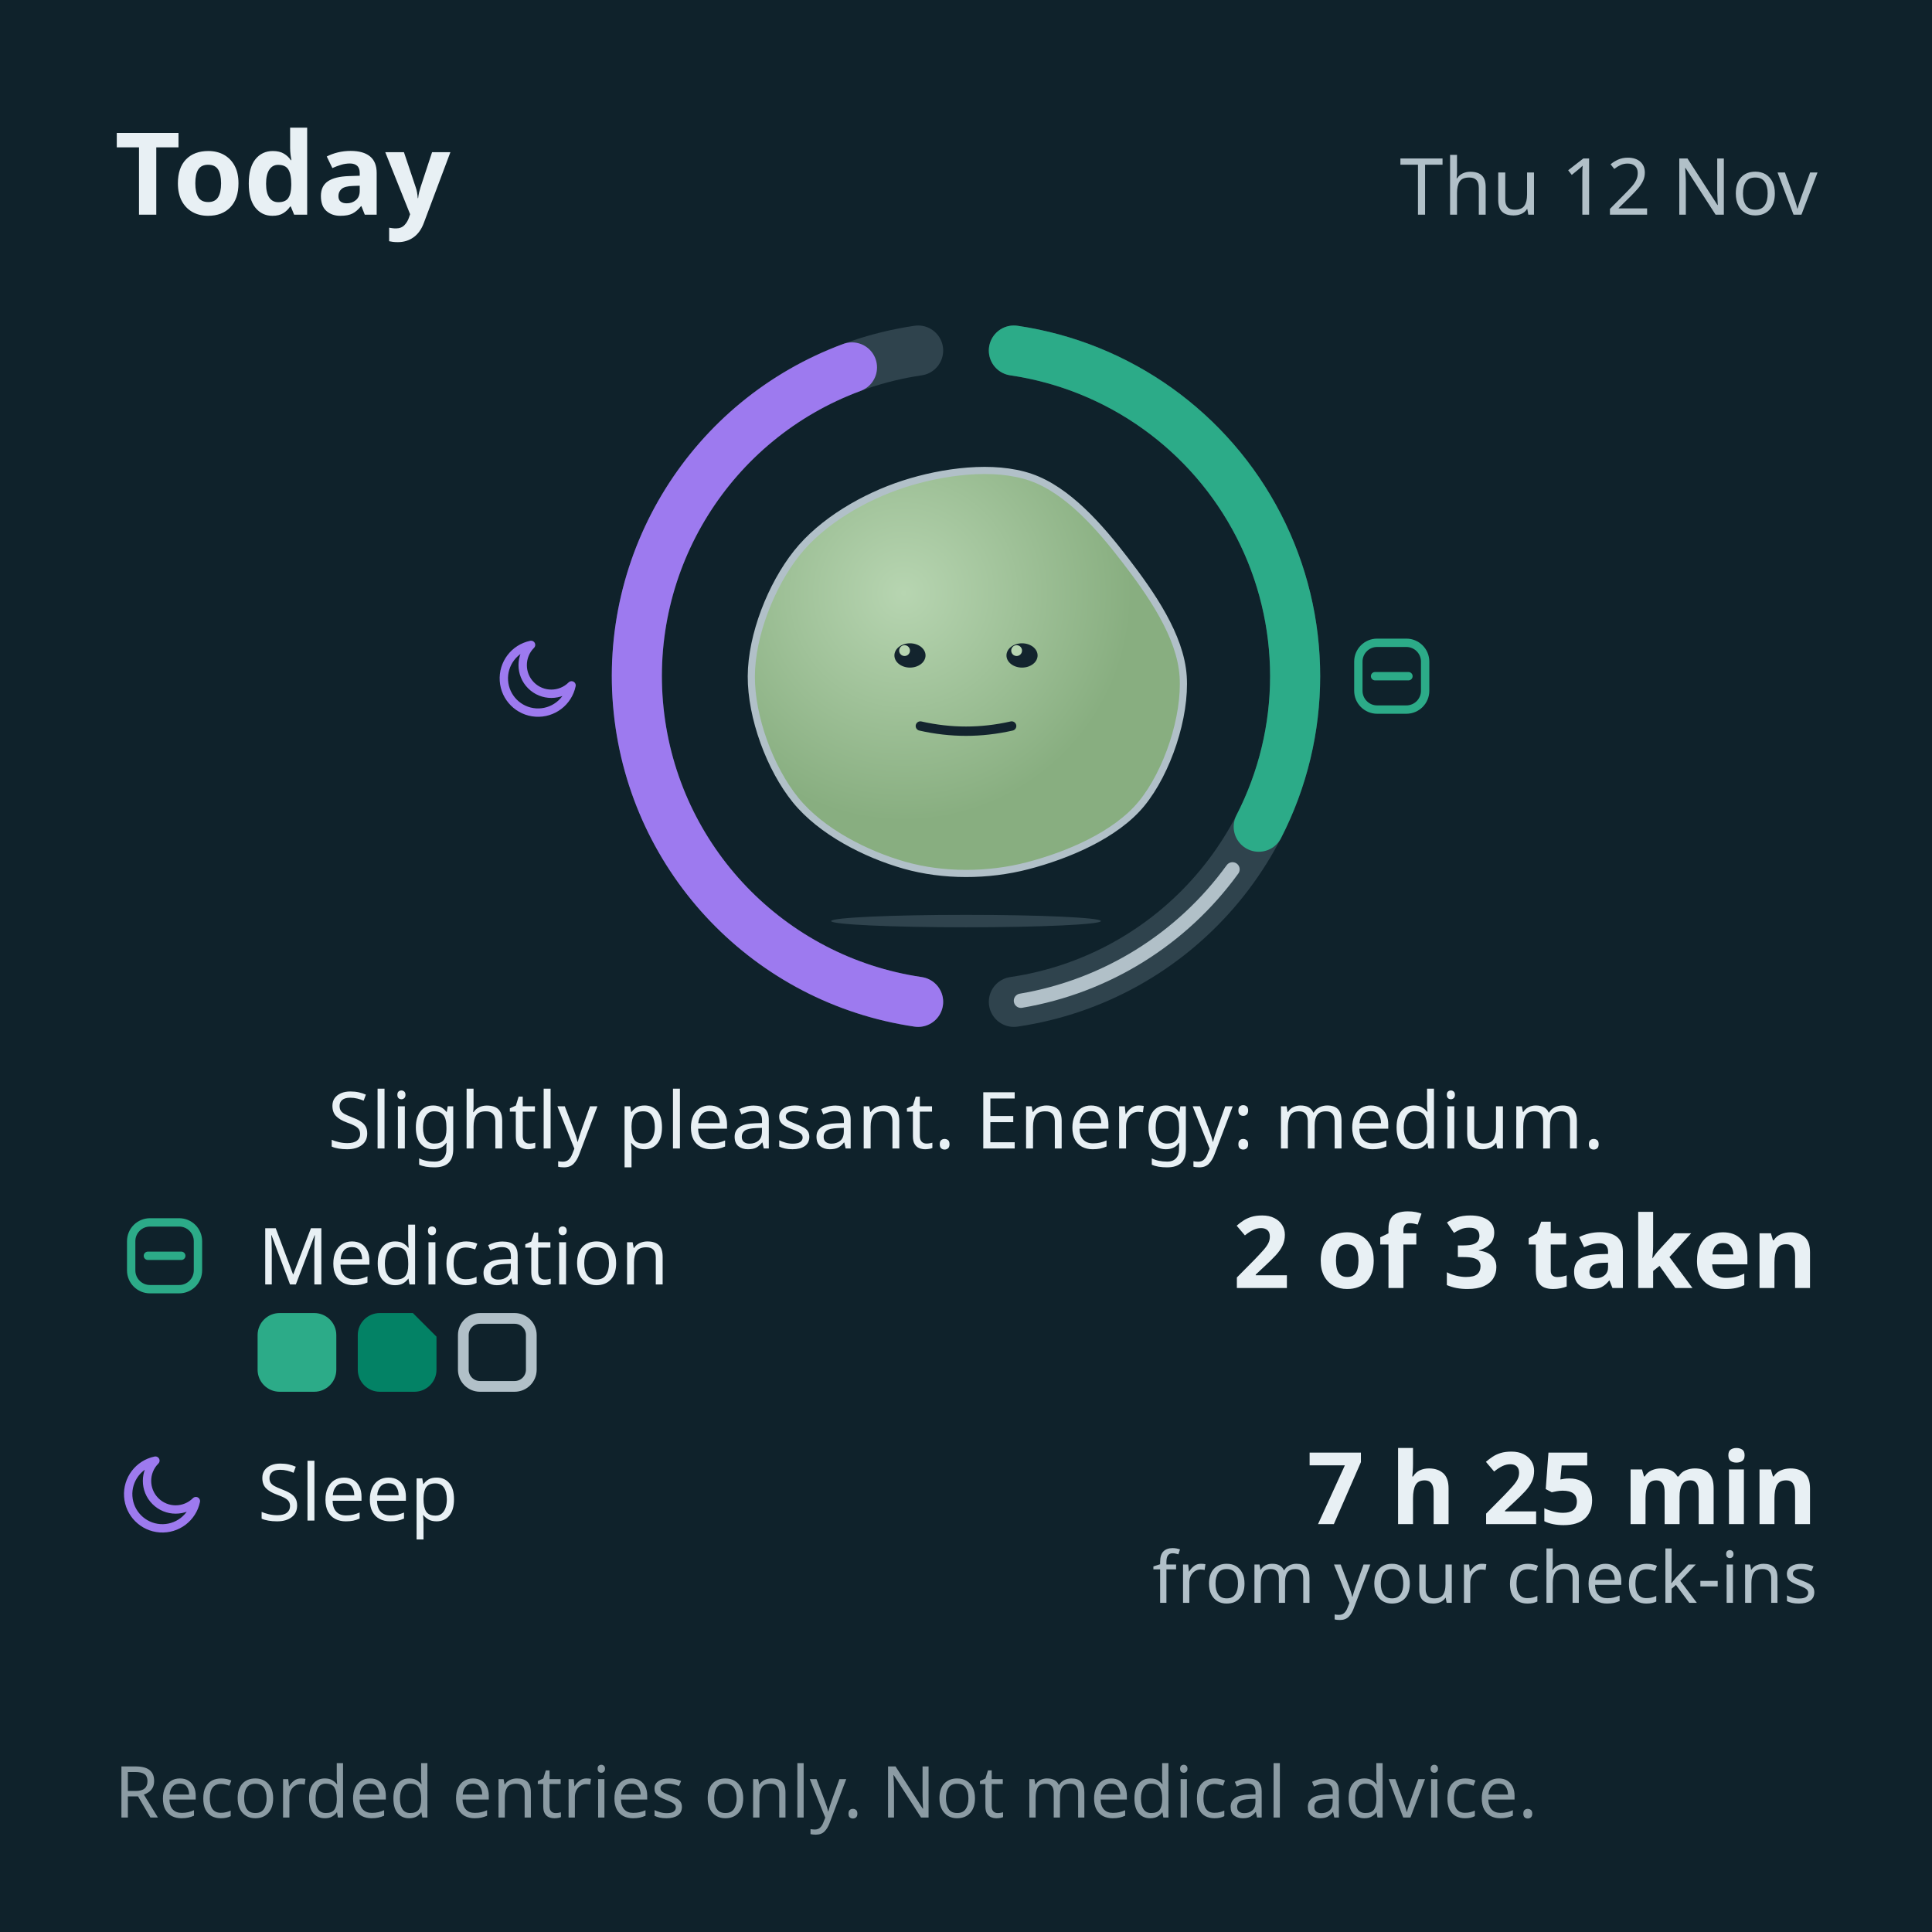
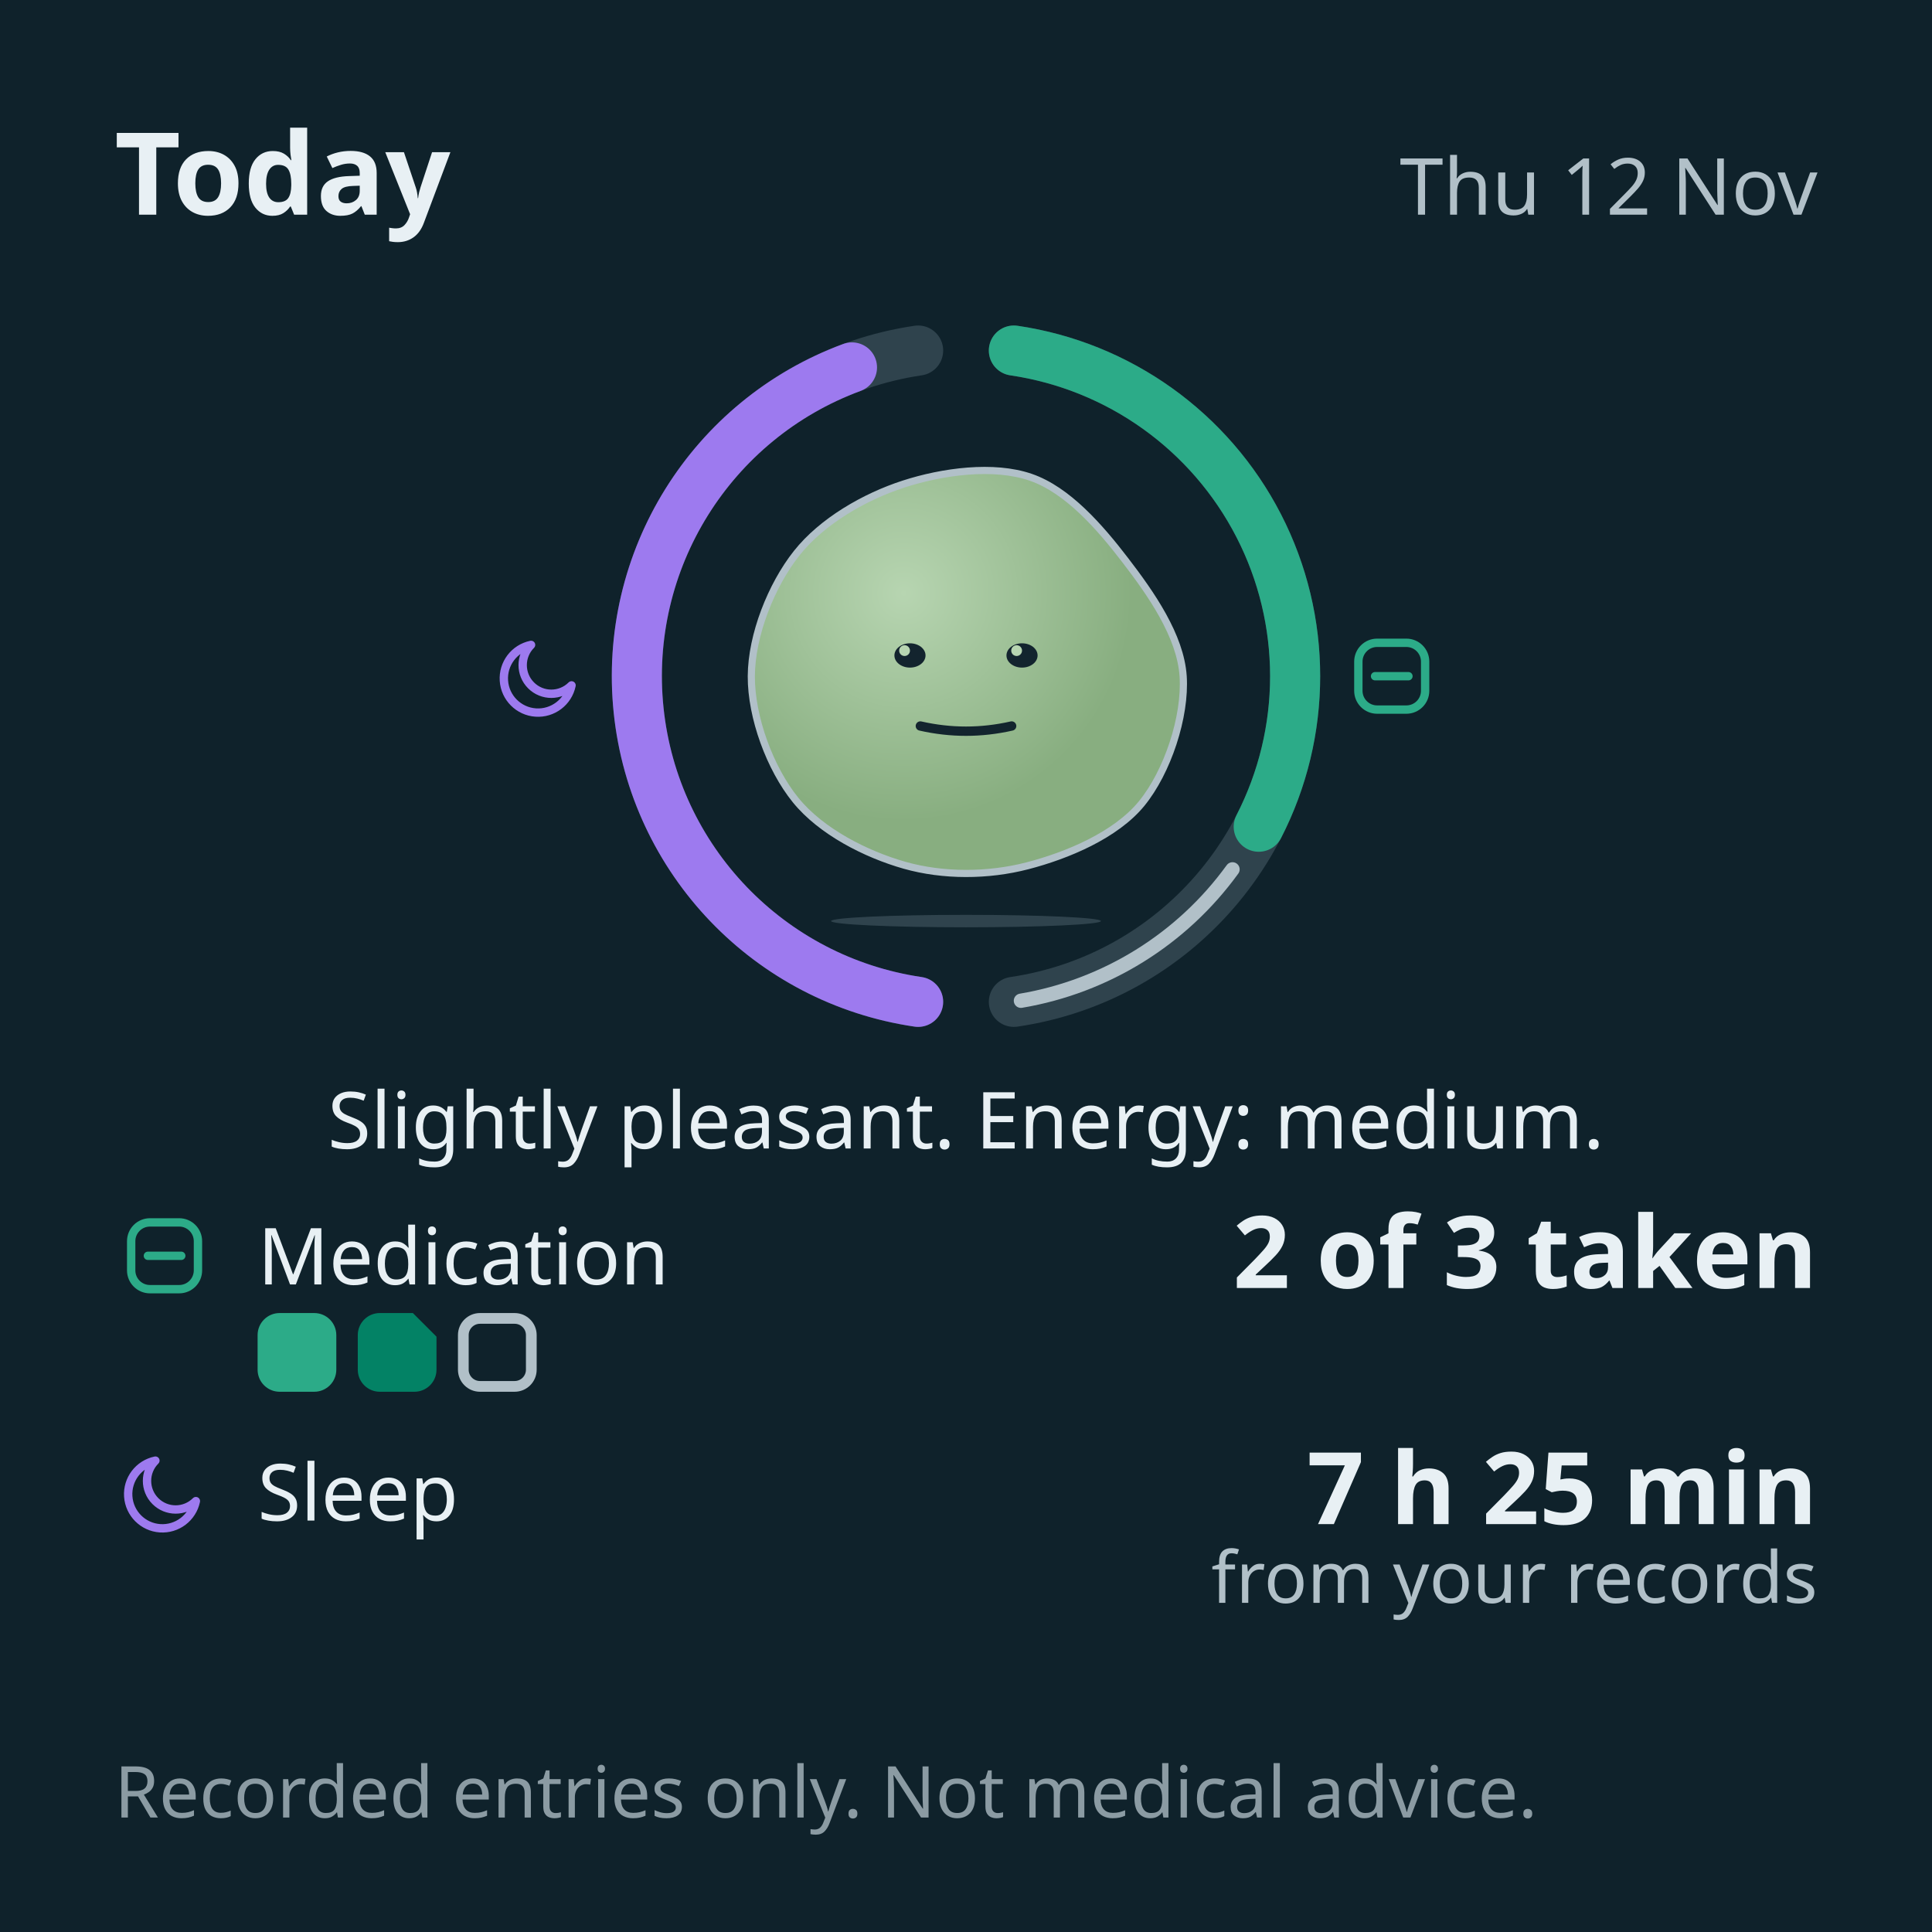
<svg xmlns="http://www.w3.org/2000/svg" width="1080" height="1080" viewBox="0 0 1080 1080">
  <defs>
    <radialGradient id="g1" gradientUnits="userSpaceOnUse" cx="505.2" cy="331.6" r="127.6">
      <stop offset="0" stop-color="#b7d5b1" />
      <stop offset="1" stop-color="#88ae80" />
    </radialGradient>
  </defs>
  <rect width="1080" height="1080" fill="#0f222b" />
  <text x="64" y="120" font-family="Geologica" font-weight="600" font-size="64" fill="#e8f0f4">Today</text>
  <text x="1016" y="120" font-family="IBM Plex Sans" font-weight="500" font-size="44" fill="#b1c0c8" text-anchor="end">Thu 12 Nov</text>
  <g>
    <path d="M566.76 195.96 A184 184 0 0 1 566.76 560.04" fill="none" stroke="#2f434d" stroke-width="28" stroke-linecap="round" stroke-linejoin="round" />
    <path d="M566.76 195.96 A184 184 0 0 1 703.63 462.14" fill="none" stroke="#2cab88" stroke-width="28" stroke-linecap="round" stroke-linejoin="round" />
    <path d="M688.98 485.98 A184 184 0 0 1 570.71 559.42" fill="none" stroke="#b1c0c8" stroke-width="8" stroke-linecap="round" stroke-linejoin="round" />
  </g>
  <g>
    <path d="M513.24 560.04 A184 184 0 0 1 513.24 195.96" fill="none" stroke="#2f434d" stroke-width="28" stroke-linecap="round" stroke-linejoin="round" />
    <path d="M513.24 560.04 A184 184 0 0 1 476.26 205.39" fill="none" stroke="#9d7aef" stroke-width="28" stroke-linecap="round" stroke-linejoin="round" />
  </g>
  <g>
    <rect x="759.33" y="359.33" width="37.33" height="37.33" rx="10.5" fill="none" stroke="#2cab88" stroke-width="4.67" stroke-linecap="round" stroke-linejoin="round" />
    <line x1="768.67" y1="378" x2="787.33" y2="378" stroke="#2cab88" stroke-width="4.67" stroke-linecap="round" stroke-linejoin="round" />
  </g>
  <g>
    <path d="M319.5 383.13 A19.13 19.13 0 1 1 296.87 360.5 A15.4 15.4 0 0 0 319.5 383.13 Z" fill="none" stroke="#9d7aef" stroke-width="4.67" stroke-linecap="round" stroke-linejoin="round" />
  </g>
  <g>
    <ellipse cx="540" cy="514.88" rx="75.4" ry="3.48" fill="#2f434d" />
    <path d="M661.39 378 C662.89 400.67 652.6 431.62 638.11 449.28 C623.61 466.94 596.5 478.23 574.43 483.96 C552.36 489.7 527.28 489.81 505.66 483.69 C484.04 477.56 459 464.84 444.73 447.22 C430.45 429.61 419.89 401 419.99 378 C420.1 355 431.16 327.13 445.35 309.23 C459.53 291.33 483.3 277.66 505.1 270.59 C526.9 263.51 555.47 259.66 576.14 266.78 C596.81 273.89 614.9 294.72 629.11 313.26 C643.32 331.79 659.89 355.33 661.39 378 Z" fill="url(#g1)" stroke="#b1c0c8" stroke-width="4" stroke-linecap="round" stroke-linejoin="round" />
    <ellipse cx="508.68" cy="366.4" rx="8.7" ry="6.79" fill="#13242e" />
    <circle cx="505.66" cy="363.69" r="3.02" fill="#b7d5b1" />
    <ellipse cx="571.32" cy="366.4" rx="8.7" ry="6.79" fill="#13242e" />
    <circle cx="568.3" cy="363.69" r="3.02" fill="#b7d5b1" />
    <path d="M514.48 405.84 Q540 411.64 565.52 405.84" fill="none" stroke="#13242e" stroke-width="5.22" stroke-linecap="round" stroke-linejoin="round" />
  </g>
  <text x="540" y="642" font-family="IBM Plex Sans" font-weight="500" font-size="44" fill="#e8f0f4" text-anchor="middle">Slightly pleasant. Energy: medium.</text>
  <g>
    <rect x="73.33" y="683.33" width="37.33" height="37.33" rx="10.5" fill="none" stroke="#2cab88" stroke-width="4.67" stroke-linecap="round" stroke-linejoin="round" />
    <line x1="82.67" y1="702" x2="101.33" y2="702" stroke="#2cab88" stroke-width="4.67" stroke-linecap="round" stroke-linejoin="round" />
  </g>
  <text x="144" y="718" font-family="IBM Plex Sans" font-weight="500" font-size="44" fill="#e8f0f4">Medication</text>
  <text x="1016" y="720" font-family="IBM Plex Sans" font-weight="600" font-size="56" fill="#e8f0f4" text-anchor="end">2 of 3 taken</text>
  <g>
    <rect x="144" y="734" width="44" height="44" rx="12.32" fill="#2cab88" />
  </g>
  <g>
    <path d="M212.32 734 L230.8 734 L244 747.2 L244 765.68 A12.32 12.32 0 0 1 231.68 778 L212.32 778 A12.32 12.32 0 0 1 200 765.68 L200 746.32 A12.32 12.32 0 0 1 212.32 734 Z" fill="#038265" />
  </g>
  <g>
    <rect x="259" y="737" width="38" height="38" rx="9.32" fill="none" stroke="#b1c0c8" stroke-width="6" />
  </g>
  <g>
    <path d="M109.5 839.13 A19.13 19.13 0 1 1 86.87 816.5 A15.4 15.4 0 0 0 109.5 839.13 Z" fill="none" stroke="#9d7aef" stroke-width="4.67" stroke-linecap="round" stroke-linejoin="round" />
  </g>
  <text x="144" y="850" font-family="IBM Plex Sans" font-weight="500" font-size="44" fill="#e8f0f4">Sleep</text>
  <text x="1016" y="852" font-family="IBM Plex Sans" font-weight="600" font-size="56" fill="#e8f0f4" text-anchor="end">7 h 25 min</text>
-   <text x="1016" y="896" font-family="IBM Plex Sans" font-weight="500" font-size="40" fill="#b1c0c8" text-anchor="end">from your check-ins</text>
+   <text x="1016" y="896" font-family="IBM Plex Sans" font-weight="500" font-size="40" fill="#b1c0c8" text-anchor="end">from your records</text>
  <text x="64" y="1016" font-family="IBM Plex Sans" font-weight="500" font-size="40" fill="#8b9ba3">Recorded entries only. Not medical advice.</text>
</svg>
